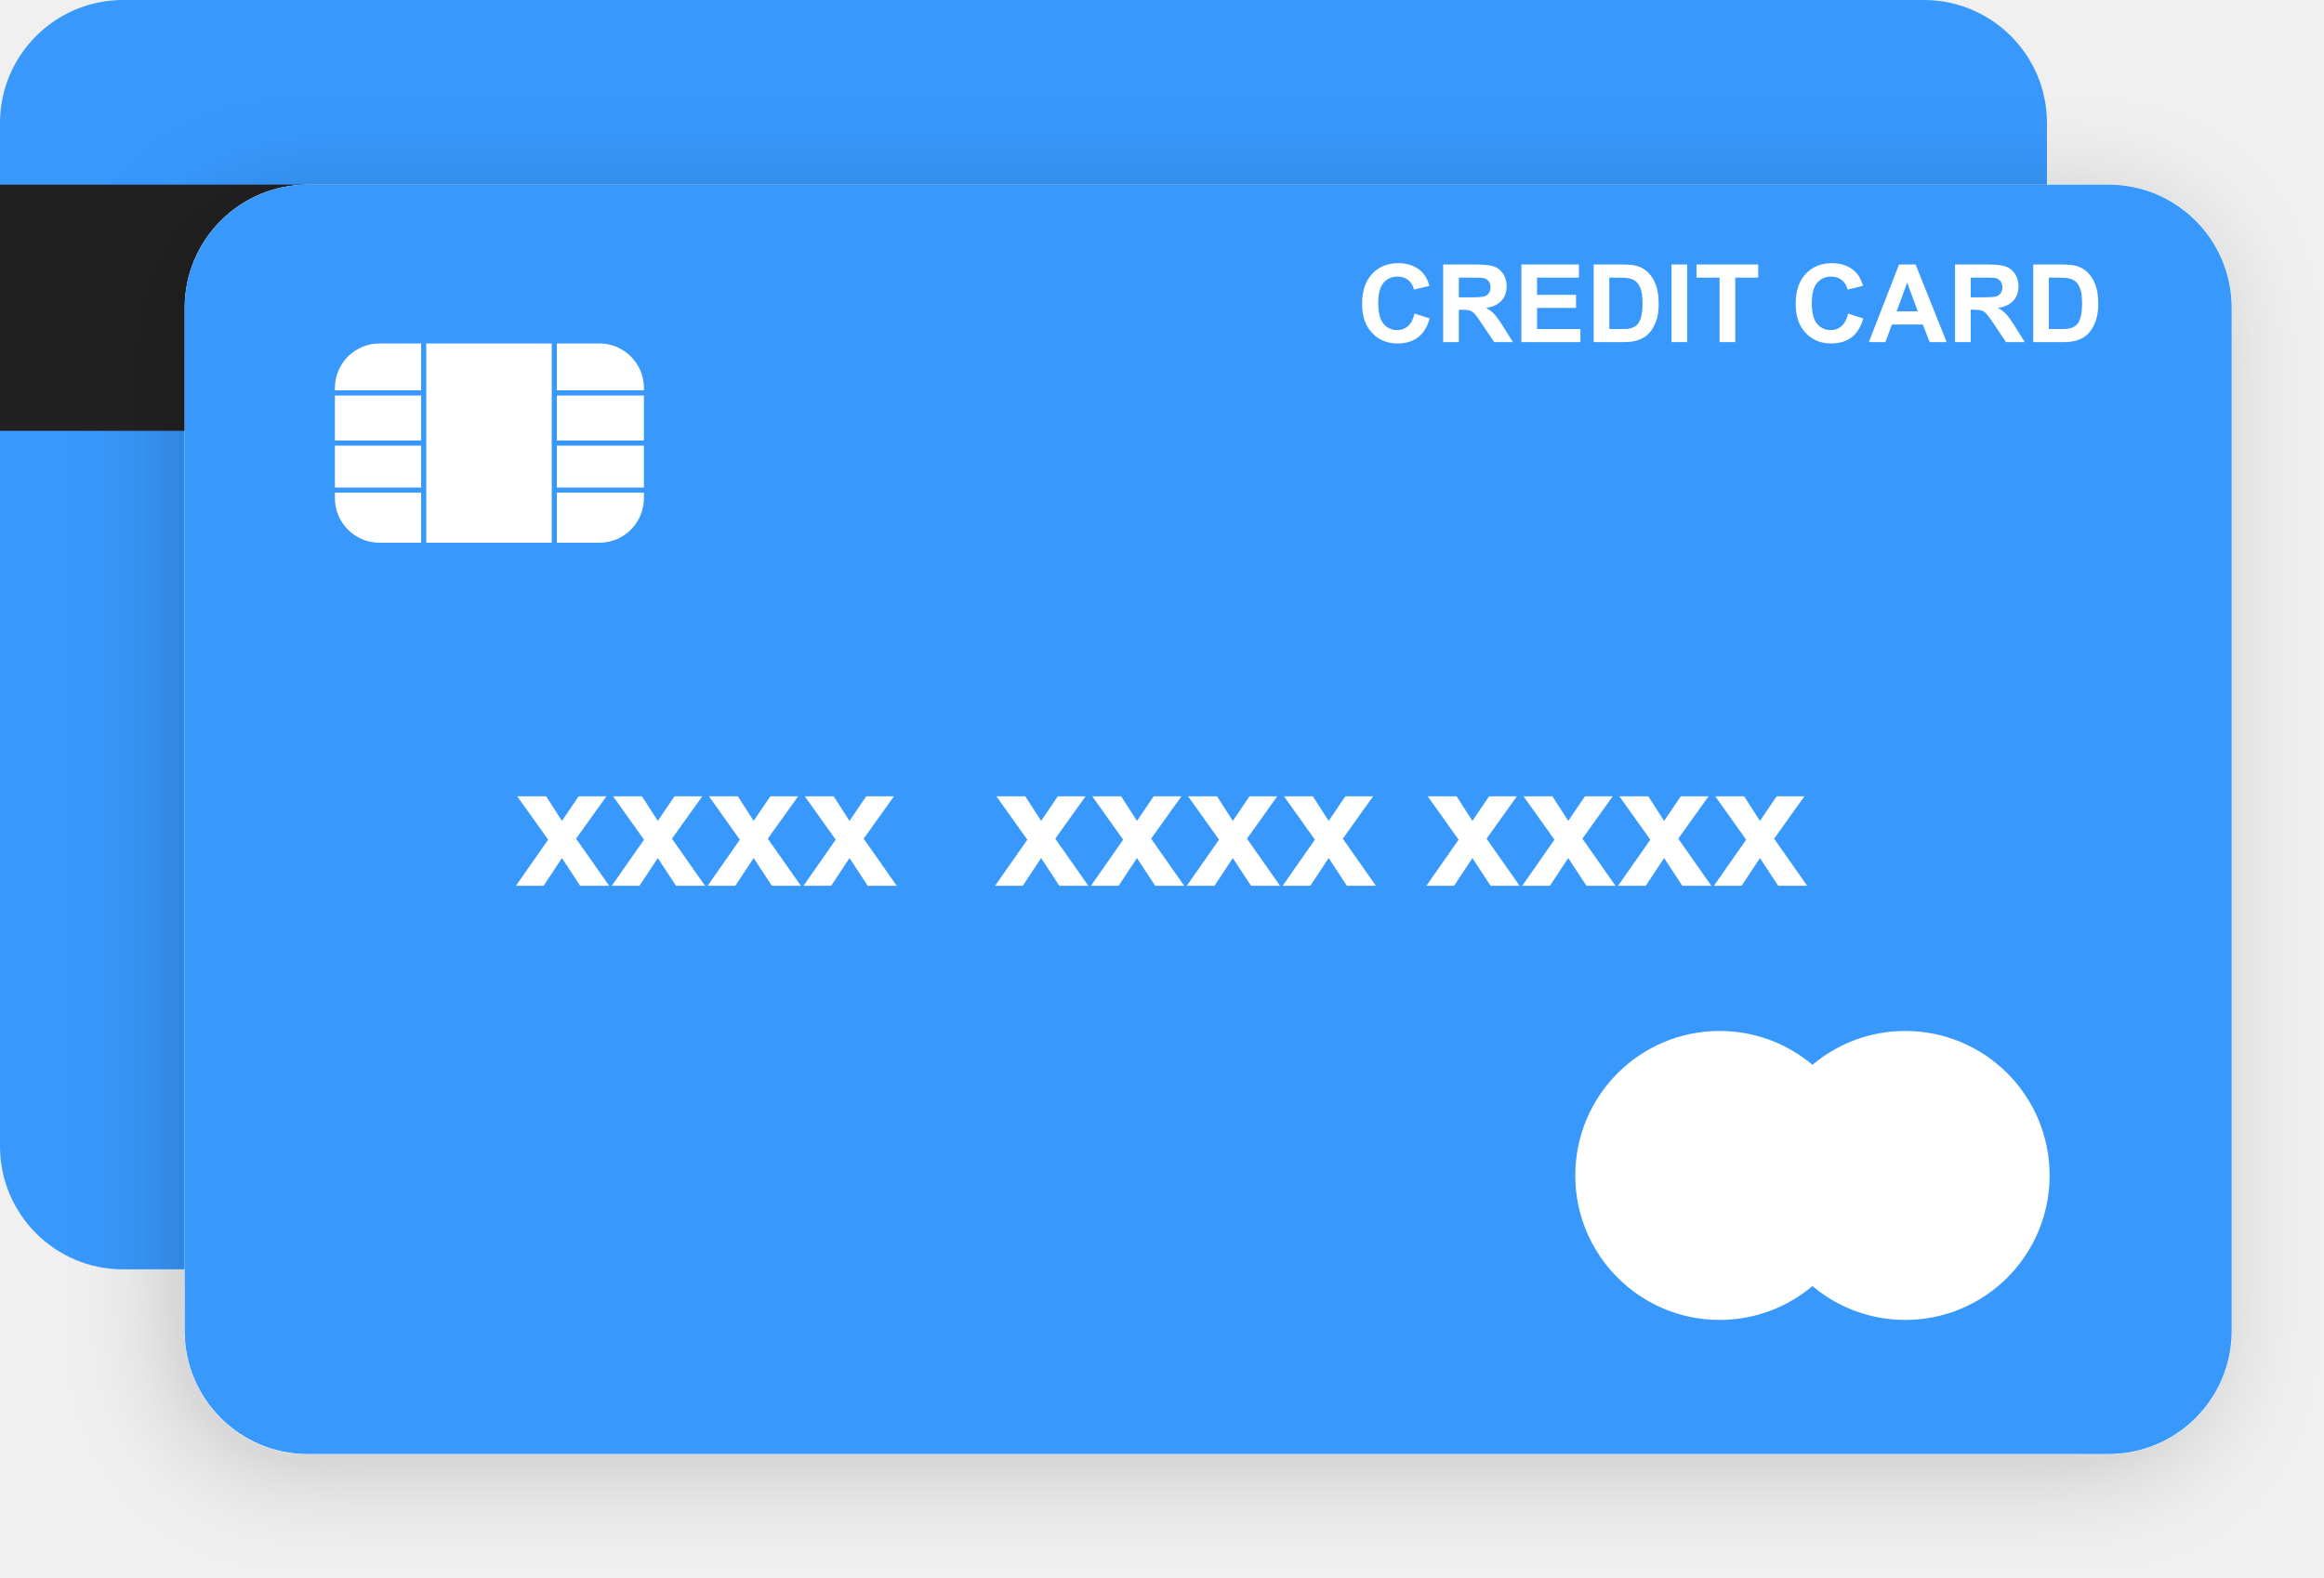
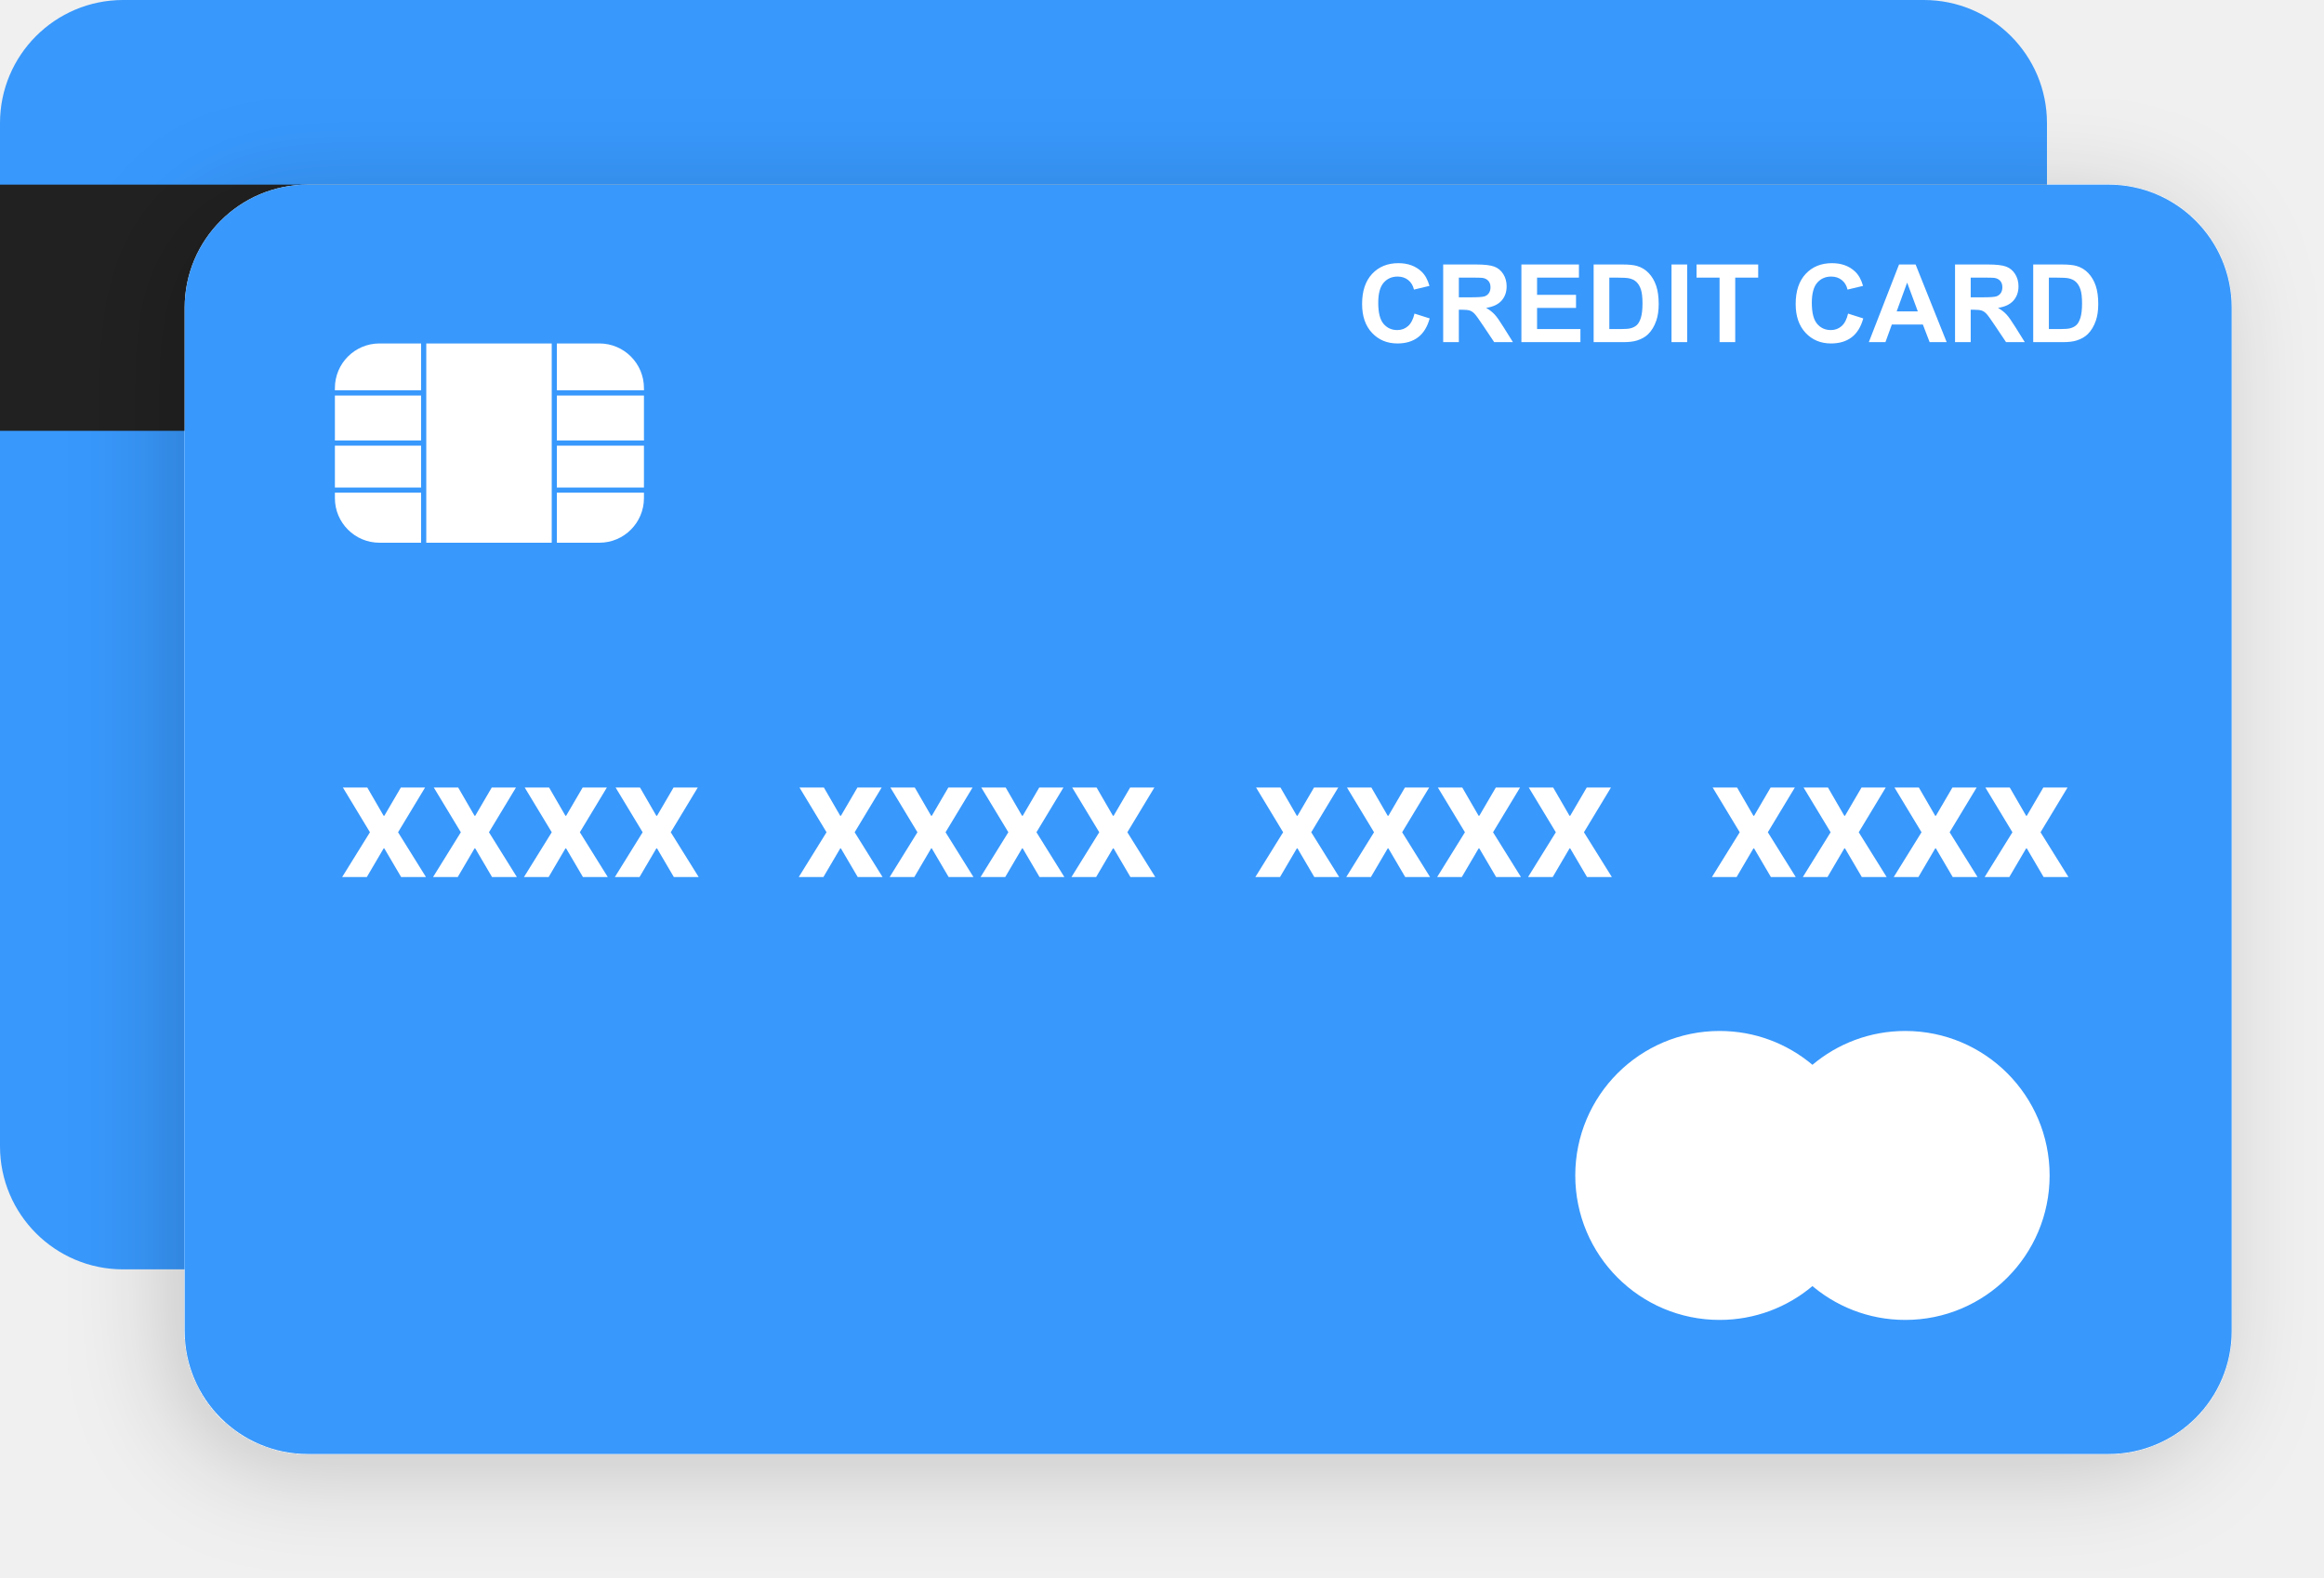
<svg xmlns="http://www.w3.org/2000/svg" width="302" height="205" viewBox="0 0 302 205" fill="none">
  <rect width="266" height="165" rx="16" fill="#3898FC" />
  <rect y="24" width="266" height="32" fill="#212121" />
-   <g filter="url(#filter0_d_2273_18453)">
-     <g clip-path="url(#clip0_2273_18453)">
+   <g filter="url(#filter0_d_2401_11305)">
+     <g clip-path="url(#clip0_2401_11305)">
      <rect x="24" y="24" width="266" height="165" rx="16" fill="white" />
      <path d="M230.747 144.497C230.831 144.325 230.919 144.154 231.009 143.984C230.919 144.154 230.831 144.325 230.747 144.497Z" fill="#3898FC" />
      <path d="M231.172 143.698C231.261 143.536 231.353 143.377 231.447 143.219C231.353 143.377 231.261 143.536 231.172 143.698Z" fill="#3898FC" />
      <path d="M230.353 145.358C230.445 145.143 230.541 144.93 230.642 144.719C230.541 144.93 230.445 145.143 230.353 145.358Z" fill="#3898FC" />
      <path d="M232.682 141.394C232.772 141.277 232.863 141.162 232.955 141.047C232.863 141.162 232.772 141.277 232.682 141.394Z" fill="#3898FC" />
      <path d="M228.823 152.792C228.823 152.493 228.831 152.195 228.845 151.898C228.831 152.195 228.823 152.493 228.823 152.792C228.823 153.092 228.831 153.39 228.845 153.687C228.831 153.39 228.823 153.093 228.823 152.792Z" fill="#3898FC" />
      <path d="M234.524 139.315C234.62 139.222 234.716 139.13 234.814 139.039C234.716 139.13 234.62 139.222 234.524 139.315Z" fill="#3898FC" />
      <path d="M229.424 148.062C229.489 147.81 229.561 147.56 229.637 147.312C229.561 147.56 229.489 147.81 229.424 148.062Z" fill="#3898FC" />
      <path d="M233.903 139.948C233.983 139.863 234.063 139.779 234.144 139.695C234.063 139.779 233.983 139.863 233.903 139.948Z" fill="#3898FC" />
      <path d="M229.424 157.523C229.489 157.776 229.561 158.026 229.637 158.274C229.561 158.026 229.489 157.776 229.424 157.523Z" fill="#3898FC" />
      <path d="M229.225 156.656C229.279 156.915 229.338 157.173 229.403 157.428C229.338 157.173 229.279 156.915 229.225 156.656Z" fill="#3898FC" />
      <path d="M229.685 158.43C229.76 158.667 229.84 158.902 229.924 159.135C229.84 158.902 229.76 158.667 229.685 158.43Z" fill="#3898FC" />
      <path d="M230.001 159.344C230.085 159.568 230.172 159.79 230.264 160.01C230.172 159.79 230.084 159.568 230.001 159.344Z" fill="#3898FC" />
      <path d="M230.353 160.227C230.446 160.442 230.541 160.657 230.642 160.868C230.541 160.656 230.446 160.442 230.353 160.227Z" fill="#3898FC" />
      <path d="M228.928 154.781C228.957 155.052 228.991 155.32 229.031 155.587C228.991 155.32 228.957 155.052 228.928 154.781Z" fill="#3898FC" />
      <path d="M234.817 166.548C234.714 166.453 234.613 166.356 234.512 166.258C234.613 166.356 234.714 166.453 234.817 166.548Z" fill="#3898FC" />
      <path d="M233.275 164.93C233.356 165.025 233.438 165.12 233.521 165.214C233.438 165.12 233.356 165.026 233.275 164.93Z" fill="#3898FC" />
      <path d="M233.899 165.633C233.982 165.721 234.065 165.808 234.149 165.894C234.065 165.808 233.982 165.72 233.899 165.633Z" fill="#3898FC" />
      <path d="M229.225 148.919C229.279 148.66 229.338 148.403 229.403 148.148C229.338 148.403 229.279 148.66 229.225 148.919Z" fill="#3898FC" />
      <path d="M228.854 151.788C228.869 151.508 228.891 151.23 228.918 150.953C228.891 151.23 228.869 151.508 228.854 151.788Z" fill="#3898FC" />
      <path d="M228.928 150.806C228.957 150.536 228.991 150.267 229.031 150C228.991 150.267 228.957 150.536 228.928 150.806Z" fill="#3898FC" />
      <path d="M230.747 161.086C230.832 161.26 230.921 161.433 231.012 161.604C230.921 161.432 230.832 161.26 230.747 161.086Z" fill="#3898FC" />
      <path d="M259.427 38.523C259.67 38.44 259.86 38.298 259.997 38.096C260.135 37.894 260.204 37.642 260.204 37.339C260.204 36.999 260.113 36.725 259.932 36.516C259.751 36.307 259.495 36.175 259.165 36.12C259 36.097 258.505 36.086 257.68 36.086H256.091V38.647H257.597C258.574 38.647 259.184 38.606 259.427 38.523Z" fill="#3898FC" />
      <path d="M212.702 42.255C212.919 42.058 213.097 41.733 213.235 41.281C213.373 40.828 213.441 40.212 213.441 39.432C213.441 38.652 213.372 38.053 213.235 37.635C213.097 37.217 212.905 36.891 212.657 36.657C212.41 36.423 212.095 36.265 211.715 36.182C211.431 36.118 210.873 36.086 210.044 36.086H209.129V42.771H210.649C211.217 42.771 211.628 42.739 211.88 42.675C212.21 42.592 212.484 42.452 212.702 42.255Z" fill="#3898FC" />
      <path d="M247.83 36.734L246.468 40.48H249.219L247.83 36.734Z" fill="#3898FC" />
      <path d="M269.776 36.657C269.529 36.423 269.215 36.265 268.834 36.182C268.55 36.118 267.992 36.086 267.163 36.086H266.248V42.771H267.768C268.336 42.771 268.747 42.739 268.999 42.675C269.329 42.592 269.603 42.452 269.821 42.255C270.039 42.058 270.216 41.733 270.354 41.281C270.492 40.828 270.56 40.212 270.56 39.432C270.56 38.652 270.492 38.053 270.354 37.635C270.216 37.218 270.024 36.892 269.776 36.657Z" fill="#3898FC" />
      <path d="M193.482 38.096C193.619 37.894 193.688 37.642 193.688 37.339C193.688 36.999 193.597 36.725 193.416 36.516C193.235 36.307 192.98 36.175 192.649 36.12C192.484 36.097 191.989 36.086 191.164 36.086H189.575V38.647H191.081C192.058 38.647 192.668 38.606 192.911 38.523C193.154 38.44 193.344 38.298 193.482 38.096Z" fill="#3898FC" />
-       <path d="M274.589 24H39.411C30.899 24 24 30.907 24 39.427V173.573C24 182.093 30.899 189 39.411 189H274.589C283.1 189 290 182.093 290 173.573V39.427C290 30.907 283.1 24 274.589 24ZM254.054 34.38H258.339C259.416 34.38 260.199 34.471 260.688 34.652C261.176 34.833 261.567 35.156 261.86 35.619C262.153 36.083 262.3 36.613 262.3 37.21C262.3 37.967 262.078 38.592 261.633 39.086C261.188 39.579 260.524 39.89 259.639 40.019C260.079 40.276 260.442 40.558 260.729 40.865C261.015 41.173 261.402 41.719 261.888 42.504L263.119 44.473H260.684L259.212 42.277C258.689 41.492 258.332 40.997 258.139 40.793C257.947 40.589 257.743 40.449 257.527 40.373C257.312 40.297 256.97 40.26 256.502 40.26H256.09V44.473H254.054V34.38H254.054ZM246.777 34.38H248.93L252.967 44.474H250.753L249.872 42.181H245.842L245.01 44.474H242.85L246.777 34.38ZM234.645 35.602C235.511 34.673 236.651 34.208 238.063 34.208C239.296 34.208 240.298 34.573 241.069 35.303C241.527 35.734 241.871 36.354 242.1 37.161L240.085 37.643C239.966 37.12 239.717 36.707 239.339 36.404C238.96 36.101 238.501 35.95 237.96 35.95C237.212 35.95 236.606 36.218 236.141 36.755C235.675 37.292 235.443 38.162 235.443 39.364C235.443 40.641 235.672 41.55 236.13 42.091C236.589 42.633 237.185 42.904 237.918 42.904C238.459 42.904 238.925 42.731 239.315 42.387C239.704 42.043 239.984 41.501 240.154 40.762L242.128 41.389C241.825 42.49 241.322 43.309 240.618 43.843C239.914 44.378 239.021 44.645 237.939 44.645C236.6 44.645 235.5 44.188 234.638 43.272C233.776 42.356 233.345 41.104 233.345 39.516C233.345 37.836 233.778 36.532 234.645 35.602ZM230.87 103.511H234.478L230.542 109.017L234.839 115.137H231.066L228.704 111.535L226.32 115.137H222.722L226.911 109.149L222.897 103.511H226.648L228.704 106.708L230.87 103.511ZM220.463 34.38H228.475V36.087H225.49V44.474H223.455V36.087H220.463V34.38ZM217.21 34.38H219.245V44.474H217.21V34.38ZM218.414 103.511H222.023L218.086 109.017L222.383 115.137H218.611L216.249 111.535L213.865 115.137H210.267L214.455 109.149L210.442 103.511H214.193L216.249 106.708L218.414 103.511ZM207.092 34.38H210.813C211.652 34.38 212.292 34.444 212.732 34.573C213.324 34.747 213.83 35.057 214.252 35.502C214.674 35.948 214.995 36.493 215.215 37.137C215.435 37.782 215.545 38.578 215.545 39.523C215.545 40.354 215.442 41.07 215.236 41.671C214.984 42.406 214.624 43 214.156 43.455C213.803 43.799 213.326 44.067 212.725 44.26C212.276 44.402 211.675 44.474 210.923 44.474H207.092L207.092 34.38ZM187.539 34.38H191.824C192.901 34.38 193.684 34.471 194.172 34.652C194.661 34.833 195.051 35.156 195.345 35.619C195.638 36.083 195.785 36.613 195.785 37.21C195.785 37.967 195.563 38.592 195.118 39.086C194.673 39.579 194.008 39.89 193.123 40.019C193.563 40.276 193.927 40.558 194.214 40.865C194.5 41.173 194.886 41.719 195.372 42.504L196.604 44.473H194.169L192.697 42.277C192.174 41.492 191.817 40.997 191.624 40.793C191.431 40.589 191.227 40.449 191.012 40.373C190.796 40.297 190.455 40.26 189.987 40.26H189.574V44.473H187.539V34.38ZM72.365 44.645H77.888C81.087 44.645 83.68 47.242 83.68 50.444V50.738H72.365V44.645ZM72.365 51.409H83.68V57.26H72.365V51.409ZM72.365 57.931H83.68V63.369H72.365V57.931ZM43.519 50.444C43.519 47.242 46.112 44.645 49.311 44.645H54.723V50.738H43.519V50.444ZM43.519 51.409H54.723V57.26H43.519V51.409ZM43.519 57.931H54.723V63.369H43.519V57.931ZM43.519 64.748V64.04H54.723V70.546H55.393V44.645H71.696V70.546H72.365V64.04H83.68V64.747C83.68 67.95 81.087 70.546 77.888 70.546H49.311C46.112 70.546 43.519 67.95 43.519 64.748ZM75.388 115.137L73.026 111.535L70.642 115.137H67.044L71.232 109.149L67.219 103.511H70.97L73.026 106.708L75.191 103.511H78.8L74.863 109.017L79.161 115.137H75.388ZM87.844 115.137L85.482 111.535L83.098 115.137H79.5L83.688 109.149L79.675 103.511H83.426L85.482 106.708L87.647 103.511H91.256L87.319 109.017L91.617 115.137H87.844ZM100.299 115.137L97.937 111.535L95.553 115.137H91.955L96.144 109.149L92.13 103.511H95.881L97.937 106.708L100.102 103.511H103.711L99.774 109.017L104.072 115.137H100.299ZM112.755 115.137L110.393 111.535L108.009 115.137H104.411L108.599 109.149L104.586 103.511H108.337L110.393 106.708L112.558 103.511H116.167L112.23 109.017L116.528 115.137H112.755ZM137.655 115.137L135.293 111.535L132.909 115.137H129.311L133.499 109.149L129.486 103.511H133.237L135.293 106.708L137.458 103.511H141.067L137.13 109.017L141.428 115.137H137.655ZM150.111 115.137L147.749 111.535L145.365 115.137H141.767L145.955 109.149L141.942 103.511H145.693L147.749 106.708L149.914 103.511H153.523L149.586 109.017L153.884 115.137H150.111ZM162.566 115.137L160.204 111.535L157.82 115.137H154.222L158.411 109.149L154.397 103.511H158.148L160.204 106.708L162.369 103.511H165.978L162.042 109.017L166.339 115.137H162.566ZM175.022 115.137L172.66 111.535L170.276 115.137H166.678L170.866 109.149L166.853 103.511H170.604L172.66 106.708L174.825 103.511H178.434L174.497 109.017L178.795 115.137H175.022ZM184.275 43.843C183.571 44.378 182.678 44.645 181.596 44.645C180.257 44.645 179.157 44.188 178.295 43.272C177.433 42.356 177.002 41.104 177.002 39.516C177.002 37.836 177.435 36.532 178.302 35.602C179.168 34.673 180.308 34.208 181.72 34.208C182.953 34.208 183.955 34.573 184.726 35.303C185.184 35.734 185.528 36.354 185.757 37.161L183.742 37.643C183.623 37.12 183.374 36.707 182.996 36.404C182.617 36.101 182.158 35.95 181.617 35.95C180.869 35.95 180.263 36.218 179.798 36.755C179.332 37.292 179.1 38.162 179.1 39.364C179.1 40.641 179.329 41.55 179.787 42.091C180.246 42.633 180.842 42.904 181.576 42.904C182.117 42.904 182.582 42.731 182.972 42.387C183.361 42.043 183.641 41.501 183.811 40.762L185.785 41.389C185.482 42.49 184.979 43.309 184.275 43.843ZM193.7 115.137L191.338 111.535L188.954 115.137H185.356L189.544 109.149L185.531 103.511H189.282L191.338 106.708L193.503 103.511H197.112L193.175 109.017L197.472 115.137H193.7ZM197.704 34.38H205.18V36.087H199.74V38.325H204.802V40.026H199.74V42.773H205.373V44.474H197.704L197.704 34.38ZM201.409 115.137H197.812L202 109.149L197.986 103.511H201.737L203.793 106.708L205.959 103.511H209.567L205.631 109.017L209.928 115.137H206.155L203.793 111.535L201.409 115.137ZM247.585 171.572C242.798 171.572 238.433 169.775 235.118 166.822C235.252 166.941 235.387 167.059 235.524 167.174C232.263 169.917 228.057 171.572 223.464 171.572C213.102 171.572 204.703 163.164 204.703 152.792C204.703 142.419 213.102 134.011 223.464 134.011C228.057 134.011 232.263 135.666 235.524 138.41C238.785 135.666 242.991 134.011 247.585 134.011C257.946 134.011 266.345 142.419 266.345 152.792C266.345 163.164 257.946 171.572 247.585 171.572ZM272.356 41.671C272.104 42.406 271.744 43 271.276 43.454C270.923 43.799 270.446 44.067 269.846 44.26C269.396 44.402 268.795 44.474 268.044 44.474H264.213V34.38H267.933C268.773 34.38 269.412 34.444 269.852 34.573C270.444 34.747 270.95 35.057 271.372 35.502C271.794 35.948 272.115 36.493 272.335 37.137C272.555 37.782 272.666 38.578 272.666 39.523C272.665 40.354 272.562 41.07 272.356 41.671Z" fill="#3898FC" />
+       <path d="M274.589 24H39.411C30.899 24 24 30.907 24 39.427V173.573C24 182.093 30.899 189 39.411 189H274.589C283.1 189 290 182.093 290 173.573V39.427C290 30.907 283.1 24 274.589 24ZM254.054 34.38H258.339C259.416 34.38 260.199 34.471 260.688 34.652C261.176 34.833 261.567 35.156 261.86 35.619C262.153 36.083 262.3 36.613 262.3 37.21C262.3 37.967 262.078 38.592 261.633 39.086C261.188 39.579 260.524 39.89 259.639 40.019C260.079 40.276 260.442 40.558 260.729 40.865C261.015 41.173 261.402 41.719 261.888 42.504L263.119 44.473H260.684L259.212 42.277C258.689 41.492 258.332 40.997 258.139 40.793C257.947 40.589 257.743 40.449 257.527 40.373C257.312 40.297 256.97 40.26 256.502 40.26H256.09V44.473H254.054L254.054 34.38ZM246.777 34.38H248.93L252.967 44.474H250.753L249.872 42.181H245.842L245.01 44.474H242.85L246.777 34.38ZM234.645 35.602C235.511 34.673 236.651 34.208 238.063 34.208C239.296 34.208 240.298 34.573 241.069 35.303C241.527 35.734 241.871 36.354 242.1 37.161L240.085 37.643C239.966 37.12 239.717 36.707 239.339 36.404C238.96 36.101 238.501 35.95 237.96 35.95C237.212 35.95 236.606 36.218 236.141 36.755C235.675 37.292 235.443 38.162 235.443 39.364C235.443 40.641 235.672 41.55 236.13 42.091C236.589 42.633 237.185 42.904 237.918 42.904C238.459 42.904 238.925 42.731 239.315 42.387C239.704 42.043 239.984 41.501 240.154 40.762L242.128 41.389C241.825 42.49 241.322 43.309 240.618 43.843C239.914 44.378 239.021 44.645 237.939 44.645C236.6 44.645 235.5 44.188 234.638 43.272C233.776 42.356 233.345 41.104 233.345 39.516C233.345 37.836 233.778 36.532 234.645 35.602ZM230.87 103.511H234.478L230.542 109.017L234.839 115.137H231.066L228.704 111.535L226.32 115.137H222.722L226.911 109.149L222.897 103.511H226.648L228.704 106.708L230.87 103.511ZM220.463 34.38H228.475V36.087H225.49V44.474H223.455V36.087H220.463V34.38ZM217.21 34.38H219.245V44.474H217.21V34.38ZM218.414 103.511H222.023L218.086 109.017L222.383 115.137H218.611L216.249 111.535L213.865 115.137H210.267L214.455 109.149L210.442 103.511H214.193L216.249 106.708L218.414 103.511ZM207.092 34.38H210.813C211.652 34.38 212.292 34.444 212.732 34.573C213.324 34.747 213.83 35.057 214.252 35.502C214.674 35.948 214.995 36.493 215.215 37.137C215.435 37.782 215.545 38.578 215.545 39.523C215.545 40.354 215.442 41.07 215.236 41.671C214.984 42.406 214.624 43 214.156 43.455C213.803 43.799 213.326 44.067 212.725 44.26C212.276 44.402 211.675 44.474 210.923 44.474H207.092L207.092 34.38ZM187.539 34.38H191.824C192.901 34.38 193.684 34.471 194.172 34.652C194.661 34.833 195.051 35.156 195.345 35.619C195.638 36.083 195.785 36.613 195.785 37.21C195.785 37.967 195.563 38.592 195.118 39.086C194.673 39.579 194.008 39.89 193.123 40.019C193.563 40.276 193.927 40.558 194.214 40.865C194.5 41.173 194.886 41.719 195.372 42.504L196.604 44.473H194.169L192.697 42.277C192.174 41.492 191.817 40.997 191.624 40.793C191.431 40.589 191.227 40.449 191.012 40.373C190.796 40.297 190.455 40.26 189.987 40.26H189.574V44.473H187.539V34.38ZM72.365 44.645H77.888C81.087 44.645 83.68 47.242 83.68 50.444V50.738H72.365V44.645ZM72.365 51.409H83.68V57.26H72.365V51.409ZM72.365 57.931H83.68V63.369H72.365V57.931ZM43.519 50.444C43.519 47.242 46.112 44.645 49.311 44.645H54.723V50.738H43.519V50.444ZM43.519 51.409H54.723V57.26H43.519V51.409ZM43.519 57.931H54.723V63.369H43.519V57.931ZM43.519 64.748V64.04H54.723V70.546H55.393V44.645H71.696V70.546H72.365V64.04H83.68V64.747C83.68 67.95 81.087 70.546 77.888 70.546H49.311C46.112 70.546 43.519 67.95 43.519 64.748ZM75.388 115.137L73.026 111.535L70.642 115.137H67.044L71.232 109.149L67.219 103.511H70.97L73.026 106.708L75.191 103.511H78.8L74.863 109.017L79.161 115.137H75.388ZM87.844 115.137L85.482 111.535L83.098 115.137H79.5L83.688 109.149L79.675 103.511H83.426L85.482 106.708L87.647 103.511H91.256L87.319 109.017L91.617 115.137H87.844ZM100.299 115.137L97.937 111.535L95.553 115.137H91.955L96.144 109.149L92.13 103.511H95.881L97.937 106.708L100.102 103.511H103.711L99.774 109.017L104.072 115.137H100.299ZM112.755 115.137L110.393 111.535L108.009 115.137H104.411L108.599 109.149L104.586 103.511H108.337L110.393 106.708L112.558 103.511H116.167L112.23 109.017L116.528 115.137H112.755ZM137.655 115.137L135.293 111.535L132.909 115.137H129.311L133.499 109.149L129.486 103.511H133.237L135.293 106.708L137.458 103.511H141.067L137.13 109.017L141.428 115.137H137.655ZM150.111 115.137L147.749 111.535L145.365 115.137H141.767L145.955 109.149L141.942 103.511H145.693L147.749 106.708L149.914 103.511H153.523L149.586 109.017L153.884 115.137H150.111ZM162.566 115.137L160.204 111.535L157.82 115.137H154.222L158.411 109.149L154.397 103.511H158.148L160.204 106.708L162.369 103.511H165.978L162.042 109.017L166.339 115.137H162.566ZM175.022 115.137L172.66 111.535L170.276 115.137H166.678L170.866 109.149L166.853 103.511H170.604L172.66 106.708L174.825 103.511H178.434L174.497 109.017L178.795 115.137H175.022ZM184.275 43.843C183.571 44.378 182.678 44.645 181.596 44.645C180.257 44.645 179.157 44.188 178.295 43.272C177.433 42.356 177.002 41.104 177.002 39.516C177.002 37.836 177.435 36.532 178.302 35.602C179.168 34.673 180.308 34.208 181.72 34.208C182.953 34.208 183.955 34.573 184.726 35.303C185.184 35.734 185.528 36.354 185.757 37.161L183.742 37.643C183.623 37.12 183.374 36.707 182.996 36.404C182.617 36.101 182.158 35.95 181.617 35.95C180.869 35.95 180.263 36.218 179.798 36.755C179.332 37.292 179.1 38.162 179.1 39.364C179.1 40.641 179.329 41.55 179.787 42.091C180.246 42.633 180.842 42.904 181.576 42.904C182.117 42.904 182.582 42.731 182.972 42.387C183.361 42.043 183.641 41.501 183.811 40.762L185.785 41.389C185.482 42.49 184.979 43.309 184.275 43.843ZM193.7 115.137L191.338 111.535L188.954 115.137H185.356L189.544 109.149L185.531 103.511H189.282L191.338 106.708L193.503 103.511H197.112L193.175 109.017L197.472 115.137H193.7ZM197.704 34.38H205.18V36.087H199.74V38.325H204.802V40.026H199.74V42.773H205.373V44.474H197.704L197.704 34.38ZM201.409 115.137H197.812L202 109.149L197.986 103.511H201.737L203.793 106.708L205.959 103.511H209.567L205.631 109.017L209.928 115.137H206.155L203.793 111.535L201.409 115.137ZM247.585 171.572C242.798 171.572 238.433 169.775 235.118 166.822C235.252 166.941 235.387 167.059 235.524 167.174C232.263 169.917 228.057 171.572 223.464 171.572C213.102 171.572 204.703 163.164 204.703 152.792C204.703 142.419 213.102 134.011 223.464 134.011C228.057 134.011 232.263 135.666 235.524 138.41C238.785 135.666 242.991 134.011 247.585 134.011C257.946 134.011 266.345 142.419 266.345 152.792C266.345 163.164 257.946 171.572 247.585 171.572ZM272.356 41.671C272.104 42.406 271.744 43 271.276 43.454C270.923 43.799 270.446 44.067 269.846 44.26C269.396 44.402 268.795 44.474 268.044 44.474H264.213V34.38H267.933C268.773 34.38 269.412 34.444 269.852 34.573C270.444 34.747 270.95 35.057 271.372 35.502C271.794 35.948 272.115 36.493 272.335 37.137C272.555 37.782 272.666 38.578 272.666 39.523C272.665 40.354 272.562 41.07 272.356 41.671Z" fill="#3898FC" />
+       <rect x="59" y="95" width="199" height="26" fill="#3898FC" />
+       <path d="M47.727 102.364L49.852 106.04H49.943L52.091 102.364H55.239L51.727 108.182L55.352 114H52.125L49.943 110.284H49.852L47.67 114H44.466L48.074 108.182L44.557 102.364H47.727ZM59.54 102.364L61.665 106.04H61.756L63.903 102.364H67.051L63.54 108.182L67.165 114H63.938L61.756 110.284H61.665L59.483 114H56.278L59.886 108.182L56.369 102.364H59.54ZM71.352 102.364L73.477 106.04H73.568L75.716 102.364H78.864L75.352 108.182L78.977 114H75.75L73.568 110.284H73.477L71.296 114H68.091L71.699 108.182L68.182 102.364H71.352ZM83.165 102.364L85.29 106.04H85.381L87.528 102.364H90.676L87.165 108.182L90.79 114H87.562L85.381 110.284H85.29L83.108 114H79.903L83.511 108.182L79.994 102.364H83.165Z" fill="white" />
+       <path d="M107.061 102.364L109.186 106.04H109.277L111.424 102.364H114.572L111.061 108.182L114.686 114H111.458L109.277 110.284H109.186L107.004 114H103.799L107.407 108.182L103.89 102.364H107.061ZM118.873 102.364L120.998 106.04H121.089L123.237 102.364H126.385L122.873 108.182L126.498 114H123.271L121.089 110.284H120.998L118.816 114H115.612L119.22 108.182L115.703 102.364H118.873ZM130.686 102.364L132.811 106.04H132.902L135.049 102.364H138.197L134.686 108.182L138.311 114H135.083L132.902 110.284H132.811L130.629 114H127.424L131.032 108.182L127.515 102.364H130.686ZM142.498 102.364L144.623 106.04H144.714L146.862 102.364H150.01L146.498 108.182L150.123 114H146.896L144.714 110.284H144.623L142.441 114H139.237L142.845 108.182L139.328 102.364H142.498Z" fill="white" />
+       <path d="M166.394 102.364L168.519 106.04H168.61L170.757 102.364H173.905L170.394 108.182L174.019 114H170.792L168.61 110.284H168.519L166.337 114H163.132L166.74 108.182L163.223 102.364H166.394ZM178.206 102.364L180.331 106.04H180.422L182.57 102.364H185.718L182.206 108.182L185.831 114H182.604L180.422 110.284H180.331L178.149 114H174.945L178.553 108.182L175.036 102.364H178.206ZM190.019 102.364L192.144 106.04H192.235L194.382 102.364H197.53L194.019 108.182L197.644 114H194.417L192.235 110.284H192.144L189.962 114H186.757L190.365 108.182L186.848 102.364H190.019ZM201.831 102.364L203.956 106.04H204.047L206.195 102.364H209.343L205.831 108.182L209.456 114H206.229L204.047 110.284H203.956L201.774 114H198.57L202.178 108.182L198.661 102.364H201.831Z" fill="white" />
+       <path d="M225.727 102.364L227.852 106.04H227.943L230.091 102.364H233.239L229.727 108.182L233.352 114H230.125L227.943 110.284H227.852L225.67 114H222.466L226.074 108.182L222.557 102.364H225.727ZM237.54 102.364L239.665 106.04H239.756L241.903 102.364H245.051L241.54 108.182L245.165 114H241.938L239.756 110.284H239.665L237.483 114H234.278L237.886 108.182L234.369 102.364H237.54ZM249.352 102.364L251.477 106.04H251.568L253.716 102.364H256.864L253.352 108.182L256.977 114H253.75L251.568 110.284H251.477L249.295 114H246.091L249.699 108.182L246.182 102.364H249.352ZM261.165 102.364L263.29 106.04H263.381L265.528 102.364H268.676L265.165 108.182L268.79 114H265.562L263.381 110.284H263.29L261.108 114H257.903L261.511 108.182L257.994 102.364H261.165Z" fill="white" />
    </g>
  </g>
  <defs>
-     <filter id="filter0_d_2273_18453" x="8.9" y="12.9" width="292.2" height="191.2" filterUnits="userSpaceOnUse" color-interpolation-filters="sRGB">
+     <filter id="filter0_d_2401_11305" x="8.9" y="12.9" width="292.2" height="191.2" filterUnits="userSpaceOnUse" color-interpolation-filters="sRGB">
      <feFlood flood-opacity="0" result="BackgroundImageFix" />
      <feColorMatrix in="SourceAlpha" type="matrix" values="0 0 0 0 0 0 0 0 0 0 0 0 0 0 0 0 0 0 127 0" result="hardAlpha" />
      <feOffset dx="-2" dy="2" />
      <feGaussianBlur stdDeviation="6.55" />
      <feComposite in2="hardAlpha" operator="out" />
      <feColorMatrix type="matrix" values="0 0 0 0 0 0 0 0 0 0 0 0 0 0 0 0 0 0 0.18 0" />
-       <feBlend mode="normal" in2="BackgroundImageFix" result="effect1_dropShadow_2273_18453" />
-       <feBlend mode="normal" in="SourceGraphic" in2="effect1_dropShadow_2273_18453" result="shape" />
+       <feBlend mode="normal" in2="BackgroundImageFix" result="effect1_dropShadow_2401_11305" />
+       <feBlend mode="normal" in="SourceGraphic" in2="effect1_dropShadow_2401_11305" result="shape" />
    </filter>
-     <clipPath id="clip0_2273_18453">
+     <clipPath id="clip0_2401_11305">
      <rect x="24" y="24" width="266" height="165" rx="16" fill="white" />
    </clipPath>
  </defs>
</svg>
